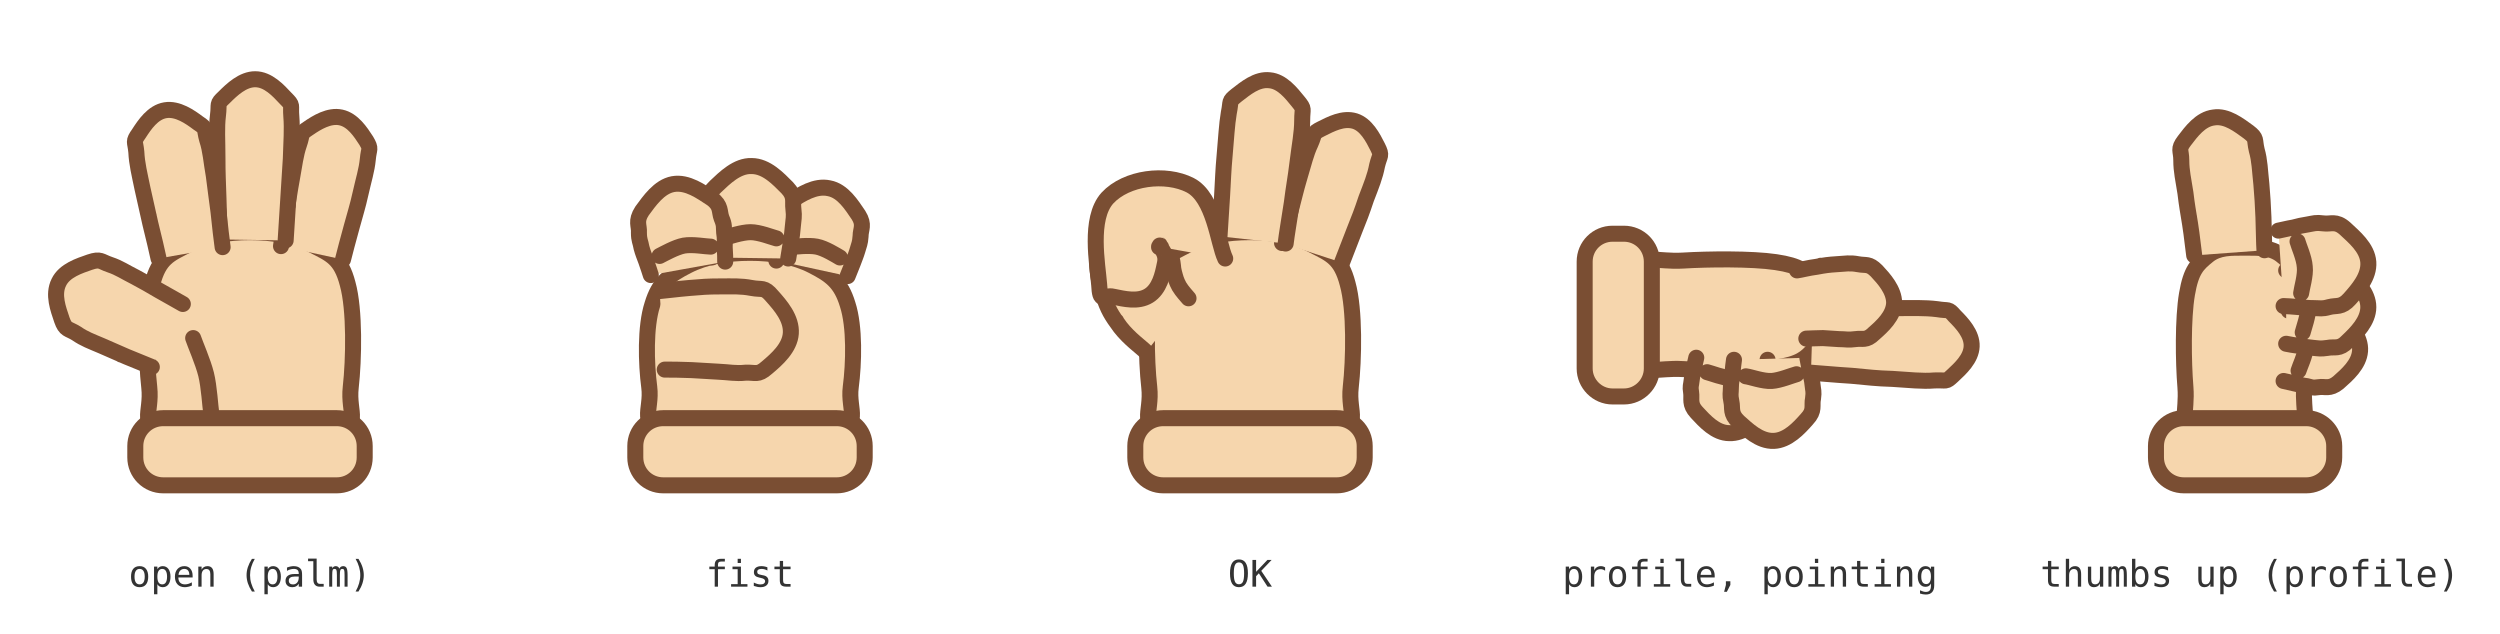
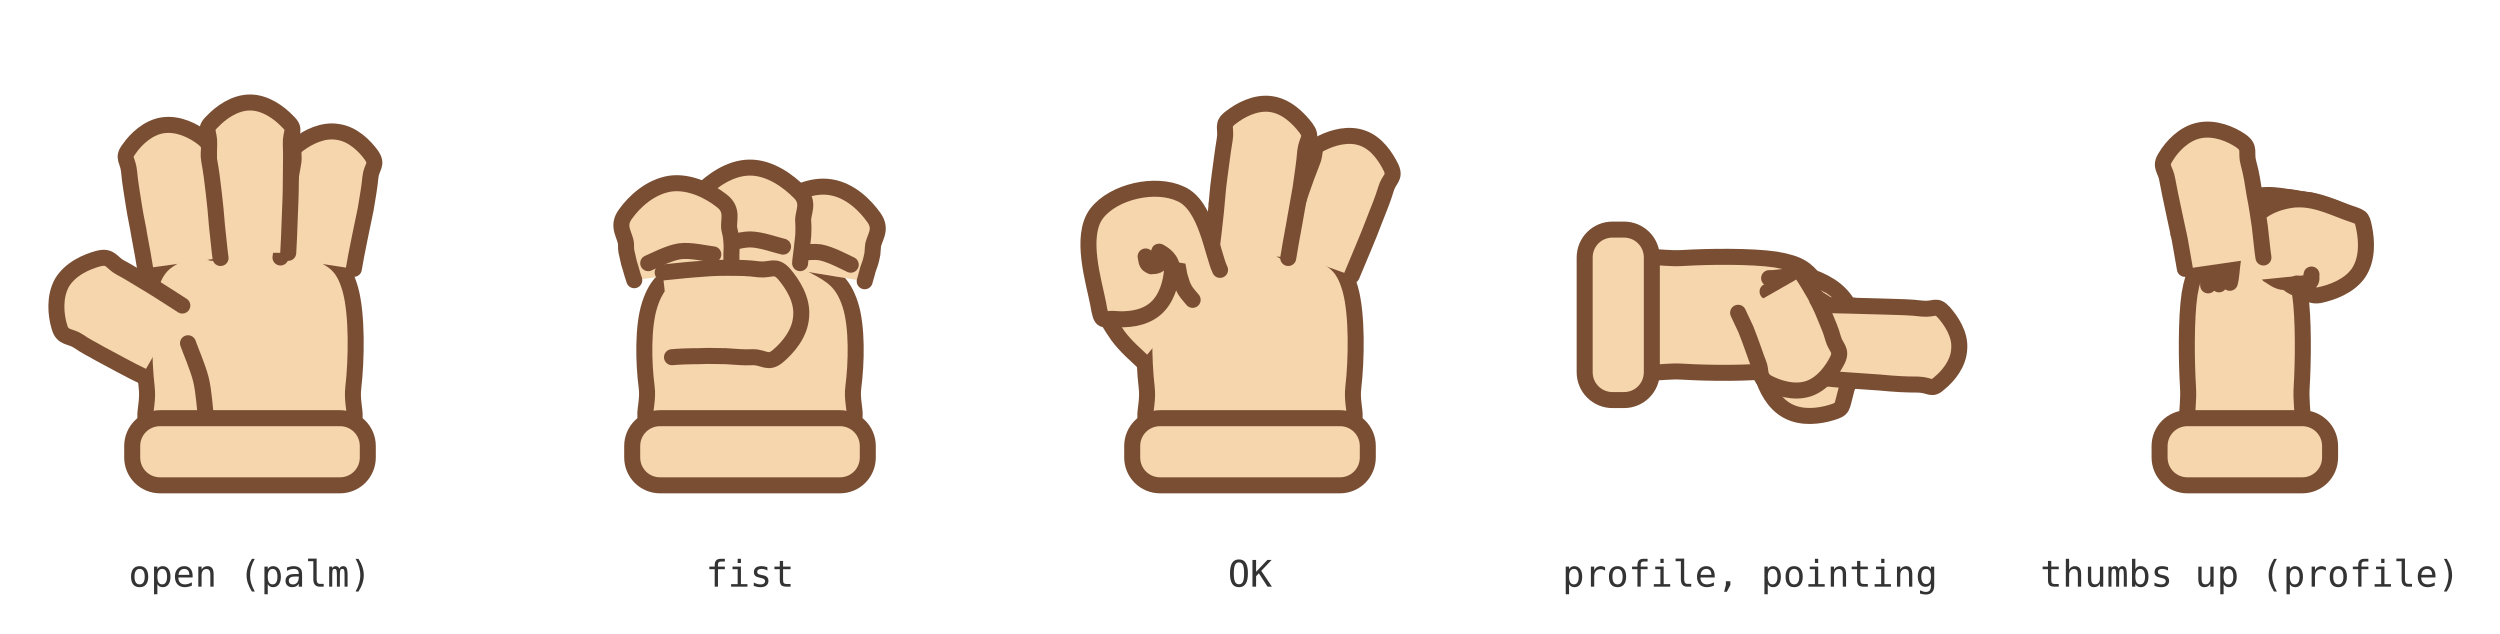
<svg xmlns="http://www.w3.org/2000/svg" width="750" height="190" viewBox="0 0 750 190" style="color:#333">
  <g transform="translate(75 96)">
    <g transform="scale(1.55) rotate(0)">
-       <path d="M -15.6 22 C -22 20.4 -18.9 18.3 -19.5 13 C -20.1 7.7 -20.3 -2 -18.9 -7 C -17.6 -12 -15.6 -12.7 -12.1 -14.5 C -8.6 -16.3 -4.4 -17 0 -17 C 4.4 -17 8.6 -16.3 12.1 -14.5 C 15.6 -12.7 17.6 -12 18.9 -7 C 20.3 -2 20.1 7.7 19.5 13 C 18.9 18.3 22 20.4 15.6 22 C 9.2 23.7 -9.2 23.7 -15.6 22 Z M -11 3.5 C -10.6 4.7 -9.1 8.1 -8.5 10.5 C -7.9 12.9 -7.7 16.8 -7.5 18" fill="#f6d6ad" stroke="#7a4e33" stroke-width="3.1" stroke-linejoin="round" stroke-linecap="round" />
-       <path d="M 6 -14.3 C 6.2 -15.6 6.6 -18.1 7 -20.8 C 7.5 -23.5 7.6 -24.6 8.1 -27.3 C 8.6 -30 8.8 -32 9.5 -34 C 10.2 -36 9.6 -36 11.3 -37.1 C 12.9 -38.2 15.3 -39.7 17.6 -39.2 C 19.9 -38.7 21.4 -36.4 22.5 -34.7 C 23.5 -33 23 -33.3 22.8 -31.1 C 22.6 -29 22 -27.2 21.4 -24.5 C 20.8 -21.8 20.4 -20.7 19.7 -18.1 C 19 -15.5 18.3 -13 18 -11.7 M 7.3 -22.2 C 7.3 -22.2 7.3 -22.2 7.3 -22.2 C 7.3 -22.2 7.3 -22.2 7.3 -22.2" fill="#f6d6ad" stroke="#7a4e33" stroke-width="3.1" stroke-linejoin="round" stroke-linecap="round" />
-       <path d="M -5.9 -15.6 C -5.9 -17.2 -6 -20.3 -6.1 -23.5 C -6.2 -26.8 -6.3 -28.1 -6.3 -31.5 C -6.3 -34.8 -6.5 -37.2 -6.2 -39.6 C -5.9 -42 -6.5 -41.7 -5 -43.1 C -3.5 -44.6 -1.4 -46.6 1 -46.6 C 3.5 -46.6 5.5 -44.4 6.9 -42.9 C 8.4 -41.4 7.8 -41.8 8 -39.4 C 8.2 -36.9 8 -34.5 7.9 -31.2 C 7.7 -27.9 7.6 -26.6 7.4 -23.3 C 7.2 -20 7 -17 6.9 -15.4 M -6.2 -25.2 C -6.2 -25.2 -6.2 -25.2 -6.2 -25.2 C -6.2 -25.2 -6.2 -25.2 -6.2 -25.2" fill="#f6d6ad" stroke="#7a4e33" stroke-width="3.1" stroke-linejoin="round" stroke-linecap="round" />
-       <path d="M -17.7 -11.9 C -18 -13.3 -18.6 -15.9 -19.3 -18.7 C -19.9 -21.5 -20.2 -22.6 -20.8 -25.4 C -21.4 -28.3 -21.9 -30.3 -22 -32.5 C -22.2 -34.7 -22.7 -34.4 -21.5 -36.1 C -20.4 -37.8 -18.8 -40.2 -16.4 -40.6 C -14 -41 -11.6 -39.3 -10 -38.1 C -8.3 -37 -8.9 -37 -8.3 -34.9 C -7.6 -32.8 -7.5 -30.7 -7 -27.9 C -6.6 -25 -6.5 -23.8 -6.1 -21 C -5.8 -18.1 -5.5 -15.5 -5.3 -14.1 M -19.6 -20.1 C -19.6 -20.1 -19.6 -20.1 -19.6 -20.1 C -19.6 -20.1 -19.6 -20.1 -19.6 -20.1" fill="#f6d6ad" stroke="#7a4e33" stroke-width="3.1" stroke-linejoin="round" stroke-linecap="round" />
-       <path d="M -19 9.1 C -20 8.7 -21.9 7.9 -23.9 7.1 C -25.9 6.2 -26.7 5.9 -28.7 5 C -30.8 4.1 -32 3.7 -33.6 2.6 C -35.2 1.6 -35.7 2 -36.4 0 C -37.1 -2.1 -38.2 -4.9 -37 -7.3 C -35.9 -9.6 -33 -10.5 -31 -11.2 C -28.9 -11.9 -28.9 -11.3 -27.1 -10.7 C -25.3 -10.1 -24.2 -9.3 -22.2 -8.3 C -20.3 -7.3 -19.5 -6.8 -17.6 -5.7 C -15.7 -4.6 -14 -3.7 -13 -3.1 M -24.9 6.7 C -24.9 6.7 -24.9 6.7 -24.9 6.7 C -24.9 6.7 -24.9 6.7 -24.9 6.7" fill="#f6d6ad" stroke="#7a4e33" stroke-width="3.1" stroke-linejoin="round" stroke-linecap="round" />
-       <path d="M -16.8 19 L 16.8 19 C 19.8 19 22.2 21.4 22.2 24.4 L 22.2 26.6 C 22.2 29.6 19.8 32 16.8 32 L -16.8 32 C -19.8 32 -22.2 29.6 -22.2 26.6 L -22.2 24.4 C -22.2 21.4 -19.8 19 -16.8 19 Z" fill="#f6d6ad" stroke="#7a4e33" stroke-width="3.1" stroke-linejoin="round" stroke-linecap="round" />
+       <path d="M -16 22 C -22.6 20.4 -19.4 18.1 -20 13 C -20.6 7.9 -20.8 -1.1 -19.4 -6 C -18 -10.9 -16 -11.6 -12.4 -13.5 C -8.8 -15.4 -4.5 -16.5 0 -16.5 C 4.5 -16.5 8.8 -15.4 12.4 -13.5 C 16 -11.6 18 -10.9 19.4 -6 C 20.8 -1.1 20.6 7.9 20 13 C 19.4 18.1 22.6 20.4 16 22 C 9.4 23.7 -9.4 23.7 -16 22 Z M -12 4.5 C -11.6 5.7 -10.1 9.1 -9.5 11.5 C -8.9 13.9 -8.7 17.8 -8.5 19" fill="#f6d6ad" stroke="#7a4e33" stroke-width="3.1" stroke-linejoin="round" stroke-linecap="round" />
+       <path d="M 5.9 -12.1 C 6.1 -13.3 6.3 -15.6 6.6 -18 C 6.9 -20.5 7 -21.5 7.4 -23.9 C 7.7 -26.4 7.9 -27.9 8.3 -30 C 8.8 -32.1 7.7 -32.8 9.5 -34.1 C 11.3 -35.4 14.1 -36.9 17 -36.4 C 19.9 -36 22.2 -33.7 23.5 -31.9 C 24.8 -30 23.5 -29.7 23.3 -27.6 C 23.1 -25.5 22.8 -24 22.4 -21.5 C 21.9 -19.1 21.7 -18.1 21.2 -15.7 C 20.7 -13.3 20.3 -11.1 20.1 -9.9 M 6.8 -19.3 C 6.8 -19.3 6.8 -19.3 6.8 -19.3 C 6.8 -19.3 6.8 -19.3 6.8 -19.3" fill="#f6d6ad" stroke="#7a4e33" stroke-width="3.1" stroke-linejoin="round" stroke-linecap="round" />
+       <path d="M -7.4 -13 C -7.5 -14.4 -7.6 -17.1 -7.7 -19.9 C -7.8 -22.8 -7.9 -24 -7.9 -26.9 C -7.9 -29.8 -8 -31.6 -7.9 -34 C -7.8 -36.4 -9 -36.8 -7.3 -38.4 C -5.7 -40.1 -3 -42.1 0 -42.1 C 3 -42.1 5.7 -40.1 7.3 -38.4 C 9 -36.8 7.8 -36.4 7.9 -34 C 8 -31.6 7.9 -29.8 7.9 -26.9 C 7.9 -24 7.8 -22.8 7.7 -19.9 C 7.6 -17.1 7.5 -14.4 7.4 -13 M -7.7 -21.4 C -7.7 -21.4 -7.7 -21.4 -7.7 -21.4 C -7.7 -21.4 -7.7 -21.4 -7.7 -21.4" fill="#f6d6ad" stroke="#7a4e33" stroke-width="3.1" stroke-linejoin="round" stroke-linecap="round" />
+       <path d="M -20.3 -10 C -20.5 -11.3 -20.9 -13.6 -21.4 -16.2 C -21.8 -18.7 -22.1 -19.7 -22.5 -22.3 C -22.9 -24.9 -23.2 -26.5 -23.4 -28.7 C -23.6 -31 -24.8 -31.3 -23.4 -33.1 C -22.1 -35 -19.7 -37.3 -16.8 -37.7 C -13.8 -38.1 -10.9 -36.6 -9.1 -35.2 C -7.2 -33.7 -8.3 -33.1 -7.9 -30.9 C -7.5 -28.7 -7.3 -27.1 -7 -24.5 C -6.7 -21.9 -6.6 -20.8 -6.4 -18.3 C -6.1 -15.7 -5.9 -13.3 -5.7 -12 M -21.6 -17.5 C -21.6 -17.5 -21.6 -17.5 -21.6 -17.5 C -21.6 -17.5 -21.6 -17.5 -21.6 -17.5" fill="#f6d6ad" stroke="#7a4e33" stroke-width="3.1" stroke-linejoin="round" stroke-linecap="round" />
+       <path d="M -20.9 10.8 C -21.8 10.4 -23.3 9.6 -25 8.7 C -26.7 7.8 -27.4 7.4 -29.1 6.5 C -30.8 5.5 -31.6 5.2 -33.2 4.1 C -34.8 3 -36.3 3.6 -36.9 1.3 C -37.6 -1 -37.9 -4.5 -36.4 -7.2 C -34.8 -9.9 -31.6 -11.3 -29.3 -11.9 C -26.9 -12.5 -26.8 -11 -25 -10.1 C -23.3 -9.2 -22.6 -8.7 -20.9 -7.7 C -19.2 -6.7 -18.6 -6.3 -17 -5.3 C -15.4 -4.3 -13.9 -3.3 -13.1 -2.8 M -25.9 8.2 C -25.9 8.2 -25.9 8.2 -25.9 8.2 C -25.9 8.2 -25.9 8.2 -25.9 8.2" fill="#f6d6ad" stroke="#7a4e33" stroke-width="3.1" stroke-linejoin="round" stroke-linecap="round" />
+       <path d="M -17.4 19 L 17.4 19 C 20.4 19 22.8 21.4 22.8 24.4 L 22.8 26.6 C 22.8 29.6 20.4 32 17.4 32 L -17.4 32 C -20.4 32 -22.8 29.6 -22.8 26.6 L -22.8 24.4 C -22.8 21.4 -20.4 19 -17.4 19 Z" fill="#f6d6ad" stroke="#7a4e33" stroke-width="3.1" stroke-linejoin="round" stroke-linecap="round" />
    </g>
    <text y="80" text-anchor="middle" font-family="JetBrains Mono, ui-monospace, monospace" font-size="11" fill="currentColor">open (palm)</text>
  </g>
  <g transform="translate(225 96)">
    <g transform="scale(1.55) rotate(0)">
-       <path d="M -15.6 22 C -22 20.4 -18.9 17.6 -19.5 13 C -20.1 8.4 -20.3 1.3 -18.9 -3 C -17.6 -7.3 -15.6 -8.7 -12.1 -10.5 C -8.6 -12.3 -4.4 -13 0 -13 C 4.4 -13 8.6 -12.3 12.1 -10.5 C 15.6 -8.7 17.6 -7.3 18.9 -3 C 20.3 1.3 20.1 8.4 19.5 13 C 18.9 17.6 22 20.4 15.6 22 C 9.2 23.7 -9.2 23.7 -15.6 22 Z M -18.9 -3 C -18.9 -3 -18.9 -3 -18.9 -3 C -18.9 -3 -18.9 -3 -18.9 -3" fill="#f6d6ad" stroke="#7a4e33" stroke-width="3.1" stroke-linejoin="round" stroke-linecap="round" />
-       <path d="M 5.1 -11.5 C 5.1 -12 5.1 -13 5.2 -14.1 C 5.3 -15.2 5.2 -15.7 5.4 -16.8 C 5.5 -17.9 5.4 -18.2 5.9 -19.5 C 6.5 -20.8 6.1 -21.8 8 -23.1 C 9.9 -24.3 12.6 -26.1 15.3 -25.5 C 18 -25 19.7 -22.2 21 -20.3 C 22.2 -18.4 21.4 -17.6 21.4 -16.2 C 21.3 -14.8 21.1 -14.6 20.8 -13.5 C 20.5 -12.5 20.3 -12.1 19.9 -11 C 19.5 -10 19.1 -9 18.9 -8.5 M 7.9 -14.1 C 8.7 -14.2 11.3 -14.5 12.9 -14.2 C 14.5 -13.9 16.7 -12.5 17.4 -12.1" fill="#f6d6ad" stroke="#7a4e33" stroke-width="3.1" stroke-linejoin="round" stroke-linecap="round" />
-       <path d="M -7.4 -12.1 C -7.5 -12.8 -7.6 -14 -7.8 -15.3 C -7.9 -16.6 -8.1 -17.1 -8.1 -18.5 C -8.2 -19.8 -8.4 -20.2 -8.1 -21.7 C -7.8 -23.3 -8.4 -24.2 -6.7 -25.8 C -4.9 -27.5 -2.5 -29.9 0.3 -29.8 C 3.2 -29.8 5.5 -27.3 7.2 -25.6 C 8.8 -23.9 8.2 -23 8.4 -21.5 C 8.6 -19.9 8.4 -19.5 8.3 -18.2 C 8.2 -16.9 8.1 -16.3 7.9 -15 C 7.7 -13.7 7.5 -12.5 7.4 -11.9 M -5 -15.9 C -4.2 -16.1 -1.6 -17 0.1 -17 C 1.8 -17 4.3 -16 5.1 -15.8" fill="#f6d6ad" stroke="#7a4e33" stroke-width="3.1" stroke-linejoin="round" stroke-linecap="round" />
-       <path d="M -19.2 -8.7 C -19.4 -9.3 -19.7 -10.3 -20.1 -11.4 C -20.5 -12.5 -20.7 -12.9 -21 -14 C -21.2 -15.2 -21.5 -15.4 -21.5 -16.9 C -21.4 -18.3 -22.2 -19.1 -20.9 -21.1 C -19.5 -23 -17.6 -25.8 -14.9 -26.3 C -12.1 -26.8 -9.4 -24.8 -7.4 -23.5 C -5.5 -22.1 -6 -21 -5.5 -19.7 C -4.9 -18.3 -5.1 -18 -5 -16.9 C -4.8 -15.7 -4.9 -15.2 -4.9 -14.1 C -4.8 -12.9 -4.8 -11.8 -4.8 -11.3 M -17.5 -12.4 C -16.7 -12.8 -14.4 -14.1 -12.8 -14.4 C -11.1 -14.7 -8.5 -14.2 -7.6 -14.2" fill="#f6d6ad" stroke="#7a4e33" stroke-width="3.1" stroke-linejoin="round" stroke-linecap="round" />
-       <path d="M -17.5 -5.6 C -16.3 -5.7 -14.1 -6 -11.7 -6.2 C -9.3 -6.4 -8.3 -6.5 -5.8 -6.5 C -3.3 -6.5 -1.8 -6.6 0.3 -6.2 C 2.4 -5.8 2.7 -6.5 4.3 -4.6 C 5.9 -2.8 8.1 -0.3 7.9 2.6 C 7.7 5.4 5.2 7.6 3.3 9.2 C 1.5 10.8 1.1 10.1 -0.9 10.2 C -2.8 10.4 -4 10.1 -6.2 10 C -8.3 9.9 -9.2 9.8 -11.3 9.7 C -13.4 9.6 -15.4 9.6 -16.5 9.6 M -10.4 -6.3 C -10.4 -6.3 -10.4 -6.3 -10.4 -6.3 C -10.4 -6.3 -10.4 -6.3 -10.4 -6.3" fill="#f6d6ad" stroke="#7a4e33" stroke-width="3.1" stroke-linejoin="round" stroke-linecap="round" />
-       <path d="M -16.8 19 L 16.8 19 C 19.8 19 22.2 21.4 22.2 24.4 L 22.2 26.6 C 22.2 29.6 19.8 32 16.8 32 L -16.8 32 C -19.8 32 -22.2 29.6 -22.2 26.6 L -22.2 24.4 C -22.2 21.4 -19.8 19 -16.8 19 Z" fill="#f6d6ad" stroke="#7a4e33" stroke-width="3.1" stroke-linejoin="round" stroke-linecap="round" />
+       <path d="M -16 22 C -22.6 20.4 -19.4 17.6 -20 13 C -20.6 8.4 -20.8 1.3 -19.4 -3 C -18 -7.3 -16 -8.6 -12.4 -10.5 C -8.8 -12.4 -4.5 -13.5 0 -13.5 C 4.5 -13.5 8.8 -12.4 12.4 -10.5 C 16 -8.6 18 -7.3 19.4 -3 C 20.8 1.3 20.6 8.4 20 13 C 19.4 17.6 22.6 20.4 16 22 C 9.4 23.7 -9.4 23.7 -16 22 Z M -19.4 -3 C -19.4 -3 -19.4 -3 -19.4 -3 C -19.4 -3 -19.4 -3 -19.4 -3" fill="#f6d6ad" stroke="#7a4e33" stroke-width="3.1" stroke-linejoin="round" stroke-linecap="round" />
+       <path d="M 3.8 -10.5 C 3.8 -10.9 3.8 -11.8 3.9 -12.7 C 3.9 -13.7 3.9 -14.1 3.9 -15 C 4 -15.9 3.9 -15.7 4.3 -17.3 C 4.7 -18.9 3.5 -20.9 5.9 -22.7 C 8.2 -24.4 11.9 -26.3 15.6 -25.7 C 19.4 -25.1 22.3 -22.2 24 -19.8 C 25.7 -17.4 23.9 -15.8 23.8 -14.2 C 23.7 -12.6 23.7 -12.8 23.5 -11.9 C 23.3 -11 23.1 -10.6 22.8 -9.7 C 22.6 -8.8 22.3 -8 22.2 -7.5 M 7.3 -12.7 C 8.4 -12.7 11.6 -13.4 13.6 -13.1 C 15.7 -12.7 18.6 -11.1 19.5 -10.7" fill="#f6d6ad" stroke="#7a4e33" stroke-width="3.1" stroke-linejoin="round" stroke-linecap="round" />
+       <path d="M -9.7 -11 C -9.7 -11.5 -9.9 -12.5 -10 -13.6 C -10.1 -14.7 -10.2 -15.2 -10.3 -16.3 C -10.3 -17.4 -10.4 -17.2 -10.3 -19 C -10.1 -20.7 -11.7 -22.6 -9.6 -24.7 C -7.4 -26.9 -3.9 -29.5 0 -29.5 C 3.9 -29.5 7.4 -26.9 9.6 -24.7 C 11.7 -22.6 10.1 -20.7 10.3 -19 C 10.4 -17.2 10.3 -17.4 10.3 -16.3 C 10.2 -15.2 10.1 -14.7 10 -13.6 C 9.9 -12.5 9.7 -11.5 9.7 -11 M -6.4 -14.2 C -5.4 -14.4 -2.1 -15.6 0 -15.6 C 2.1 -15.6 5.4 -14.4 6.4 -14.2" fill="#f6d6ad" stroke="#7a4e33" stroke-width="3.1" stroke-linejoin="round" stroke-linecap="round" />
+       <path d="M -22.4 -7.7 C -22.6 -8.2 -22.8 -9 -23.1 -10 C -23.4 -10.9 -23.5 -11.3 -23.7 -12.3 C -23.9 -13.3 -24 -13.1 -24 -14.7 C -24.1 -16.4 -25.9 -18.1 -24.1 -20.5 C -22.4 -22.9 -19.3 -25.8 -15.4 -26.4 C -11.6 -26.9 -7.8 -24.9 -5.5 -23.1 C -3.1 -21.3 -4.3 -19.2 -4 -17.6 C -3.6 -15.9 -3.7 -16.1 -3.6 -15.1 C -3.5 -14.1 -3.6 -13.7 -3.6 -12.7 C -3.6 -11.7 -3.6 -10.8 -3.6 -10.3 M -19.7 -11 C -18.7 -11.4 -15.7 -13 -13.6 -13.3 C -11.5 -13.6 -8.2 -12.8 -7.1 -12.7" fill="#f6d6ad" stroke="#7a4e33" stroke-width="3.1" stroke-linejoin="round" stroke-linecap="round" />
+       <path d="M -16.9 -9.2 C -15.6 -9.3 -13.3 -9.6 -10.7 -9.8 C -8.2 -10 -7.1 -10.1 -4.6 -10.1 C -2 -10.1 -0.5 -10.1 1.8 -9.8 C 4.1 -9.6 4.9 -10.8 6.6 -8.9 C 8.2 -7 10.2 -4 9.9 -0.7 C 9.7 2.6 7.4 5.3 5.4 7 C 3.5 8.6 2.7 7.2 0.6 7.2 C -1.5 7.3 -2.6 7.1 -4.7 7 C -6.9 7 -7.8 6.9 -9.9 7 C -12.1 7 -14.1 7.1 -15.1 7.2 M -9.4 -9.9 C -9.4 -9.9 -9.4 -9.9 -9.4 -9.9 C -9.4 -9.9 -9.4 -9.9 -9.4 -9.9" fill="#f6d6ad" stroke="#7a4e33" stroke-width="3.1" stroke-linejoin="round" stroke-linecap="round" />
+       <path d="M -17.4 19 L 17.4 19 C 20.4 19 22.8 21.4 22.8 24.4 L 22.8 26.6 C 22.8 29.6 20.4 32 17.4 32 L -17.4 32 C -20.4 32 -22.8 29.6 -22.8 26.6 L -22.8 24.4 C -22.8 21.4 -20.4 19 -17.4 19 Z" fill="#f6d6ad" stroke="#7a4e33" stroke-width="3.1" stroke-linejoin="round" stroke-linecap="round" />
    </g>
    <text y="80" text-anchor="middle" font-family="JetBrains Mono, ui-monospace, monospace" font-size="11" fill="currentColor">fist</text>
  </g>
  <g transform="translate(375 96)">
    <g transform="scale(1.55) rotate(0)">
-       <path d="M -15.6 22 C -22 20.4 -18.9 18.3 -19.5 13 C -20.1 7.7 -20.3 -2 -18.9 -7 C -17.6 -12 -15.6 -12.7 -12.1 -14.5 C -8.6 -16.3 -4.4 -17 0 -17 C 4.4 -17 8.6 -16.3 12.1 -14.5 C 15.6 -12.7 17.6 -12 18.9 -7 C 20.3 -2 20.1 7.7 19.5 13 C 18.9 18.3 22 20.4 15.6 22 C 9.2 23.7 -9.2 23.7 -15.6 22 Z M -18.9 -7 C -18.9 -7 -18.9 -7 -18.9 -7 C -18.9 -7 -18.9 -7 -18.9 -7" fill="#f6d6ad" stroke="#7a4e33" stroke-width="3.1" stroke-linejoin="round" stroke-linecap="round" />
-       <path d="M 6.2 -14.9 C 6.5 -16.2 7.2 -18.6 7.9 -21.3 C 8.6 -23.9 8.8 -25 9.6 -27.7 C 10.4 -30.3 10.8 -32.2 11.7 -34.1 C 12.6 -36.1 12 -36.1 13.8 -37 C 15.6 -37.9 18 -39.2 20.3 -38.5 C 22.5 -37.8 23.8 -35.3 24.7 -33.5 C 25.6 -31.7 25.1 -32 24.6 -29.9 C 24.2 -27.8 23.5 -26.1 22.5 -23.5 C 21.6 -20.8 21.2 -19.8 20.2 -17.3 C 19.2 -14.7 18.3 -12.4 17.8 -11.1 M 8.2 -22.6 C 8.2 -22.6 8.2 -22.6 8.2 -22.6 C 8.2 -22.6 8.2 -22.6 8.2 -22.6" fill="#f6d6ad" stroke="#7a4e33" stroke-width="3.1" stroke-linejoin="round" stroke-linecap="round" />
-       <path d="M -5.9 -16.2 C -5.8 -17.8 -5.6 -20.8 -5.4 -24.1 C -5.2 -27.4 -5.2 -28.7 -4.9 -32 C -4.6 -35.3 -4.5 -37.7 -4.1 -40.1 C -3.6 -42.5 -4.2 -42.2 -2.6 -43.5 C -0.9 -44.8 1.3 -46.7 3.8 -46.4 C 6.2 -46.2 8 -43.9 9.3 -42.3 C 10.6 -40.7 10.1 -41.1 10.1 -38.6 C 10.1 -36.2 9.6 -33.8 9.2 -30.5 C 8.8 -27.2 8.5 -25.9 8.1 -22.7 C 7.6 -19.4 7.1 -16.5 6.9 -14.8 M -5.3 -25.8 C -5.3 -25.8 -5.3 -25.8 -5.3 -25.8 C -5.3 -25.8 -5.3 -25.8 -5.3 -25.8" fill="#f6d6ad" stroke="#7a4e33" stroke-width="3.1" stroke-linejoin="round" stroke-linecap="round" />
-       <path d="M -20.1 6.2 C -21.1 5.2 -23.3 3.7 -25.1 1.4 C -26.8 -0.9 -27.5 -2 -28.4 -4.8 C -29.4 -7.6 -29.6 -9.8 -29.6 -12 C -29.5 -14.3 -29.9 -14.1 -28.4 -15.6 C -26.9 -17.1 -24.9 -19.2 -22.4 -19.2 C -19.9 -19.2 -17.8 -17.1 -16.3 -15.6 C -14.8 -14.1 -15.5 -13.4 -15.2 -12 C -14.8 -10.7 -15 -10.3 -14.7 -9.2 C -14.4 -8.1 -14.3 -7.6 -13.7 -6.5 C -13.1 -5.5 -12.3 -4.7 -11.9 -4.2 M -25.9 0.2 C -25.9 0.2 -25.9 0.2 -25.9 0.2 C -25.9 0.2 -25.9 0.2 -25.9 0.2" fill="#f6d6ad" stroke="#7a4e33" stroke-width="3.1" stroke-linejoin="round" stroke-linecap="round" />
-       <path d="M -17.2 -14.1 C -17.3 -14.1 -17.5 -14.2 -17.6 -14.2 C -17.6 -14.2 -17.4 -13.9 -17.4 -14 C -17.4 -14 -17.6 -15 -17.4 -14.3 C -17.2 -13.7 -16 -12.8 -16.5 -10.8 C -16.9 -8.8 -17.5 -6 -19.6 -4.7 C -21.7 -3.4 -24.4 -4.1 -26.4 -4.5 C -28.4 -5 -29 -3 -29.2 -6.9 C -29.5 -10.8 -31.2 -19.6 -27.6 -23.6 C -23.9 -27.6 -16.3 -28.5 -11.6 -26.1 C -6.9 -23.7 -6.2 -14.8 -4.8 -11.9 M -17.6 -14.1 C -17.6 -14.1 -17.6 -14.1 -17.6 -14.1 C -17.6 -14.1 -17.6 -14.1 -17.6 -14.1" fill="#f6d6ad" stroke="#7a4e33" stroke-width="3.1" stroke-linejoin="round" stroke-linecap="round" />
-       <path d="M -16.8 19 L 16.8 19 C 19.8 19 22.2 21.4 22.2 24.4 L 22.2 26.6 C 22.2 29.6 19.8 32 16.8 32 L -16.8 32 C -19.8 32 -22.2 29.6 -22.2 26.6 L -22.2 24.4 C -22.2 21.4 -19.8 19 -16.8 19 Z" fill="#f6d6ad" stroke="#7a4e33" stroke-width="3.1" stroke-linejoin="round" stroke-linecap="round" />
+       <path d="M -16 22 C -22.6 20.4 -19.4 18.1 -20 13 C -20.6 7.9 -20.8 -1.1 -19.4 -6 C -18 -10.9 -16 -11.6 -12.4 -13.5 C -8.8 -15.4 -4.5 -16.5 0 -16.5 C 4.5 -16.5 8.8 -15.4 12.4 -13.5 C 16 -11.6 18 -10.9 19.4 -6 C 20.8 -1.1 20.6 7.9 20 13 C 19.4 18.1 22.6 20.4 16 22 C 9.4 23.7 -9.4 23.7 -16 22 Z M -19.4 -6 C -19.4 -6 -19.4 -6 -19.4 -6 C -19.4 -6 -19.4 -6 -19.4 -6" fill="#f6d6ad" stroke="#7a4e33" stroke-width="3.1" stroke-linejoin="round" stroke-linecap="round" />
+       <path d="M 6.3 -13.4 C 6.7 -14.6 7.3 -16.8 8.1 -19.1 C 8.8 -21.4 9.1 -22.4 9.9 -24.8 C 10.7 -27.1 11.2 -28.5 12 -30.5 C 12.9 -32.5 11.9 -33.4 14 -34.3 C 16 -35.3 19.1 -36.2 21.8 -35.2 C 24.6 -34.2 26.3 -31.5 27.3 -29.5 C 28.2 -27.5 26.9 -27.4 26.3 -25.3 C 25.7 -23.3 25.1 -21.9 24.2 -19.6 C 23.3 -17.2 22.9 -16.3 22 -14.1 C 21 -11.8 20.2 -9.7 19.7 -8.6 M 8.5 -20.3 C 8.5 -20.3 8.5 -20.3 8.5 -20.3 C 8.5 -20.3 8.5 -20.3 8.5 -20.3" fill="#f6d6ad" stroke="#7a4e33" stroke-width="3.1" stroke-linejoin="round" stroke-linecap="round" />
+       <path d="M -7.4 -14 C -7.2 -15.5 -6.9 -18.1 -6.6 -20.9 C -6.3 -23.8 -6.3 -24.9 -5.9 -27.8 C -5.5 -30.7 -5.3 -32.5 -4.9 -34.9 C -4.5 -37.2 -5.6 -37.8 -3.7 -39.2 C -1.9 -40.6 1 -42.2 4 -41.8 C 7.1 -41.4 9.4 -39 10.8 -37.2 C 12.2 -35.3 11 -35.1 10.7 -32.7 C 10.5 -30.3 10.2 -28.5 9.8 -25.6 C 9.3 -22.8 9.1 -21.6 8.6 -18.8 C 8.1 -16 7.6 -13.4 7.4 -12 M -6.5 -22.4 C -6.5 -22.4 -6.5 -22.4 -6.5 -22.4 C -6.5 -22.4 -6.5 -22.4 -6.5 -22.4" fill="#f6d6ad" stroke="#7a4e33" stroke-width="3.1" stroke-linejoin="round" stroke-linecap="round" />
+       <path d="M -20.9 7.9 C -21.9 6.9 -24 5.2 -25.6 3 C -27.2 0.7 -27.8 -0.4 -28.7 -3 C -29.6 -5.7 -29.8 -7.6 -30 -9.9 C -30.1 -12.3 -31.1 -12.7 -29.6 -14.4 C -28 -16.2 -25.3 -18.3 -22.2 -18.4 C -19.2 -18.5 -16.4 -16.6 -14.7 -15 C -13 -13.3 -14.2 -11.9 -14 -10.5 C -13.7 -9.1 -13.8 -9 -13.5 -8.1 C -13.2 -7.1 -13.1 -6.7 -12.6 -5.8 C -12.1 -5 -11.4 -4.3 -11.1 -3.9 M -26.4 1.8 C -26.4 1.8 -26.4 1.8 -26.4 1.8 C -26.4 1.8 -26.4 1.8 -26.4 1.8" fill="#f6d6ad" stroke="#7a4e33" stroke-width="3.1" stroke-linejoin="round" stroke-linecap="round" />
+       <path d="M -20.2 -12.3 C -20.1 -11.9 -20.1 -10.9 -19.5 -10.6 C -19 -10.3 -17.9 -10.4 -17.5 -10.9 C -17 -11.5 -18 -13.5 -17.5 -13.2 C -17 -12.9 -14.9 -11.8 -15.1 -9.5 C -15.3 -7.2 -16.1 -4 -18.4 -2.1 C -20.7 -0.2 -23.9 0 -26.2 -0.2 C -28.5 -0.4 -28.7 1 -29.4 -3.2 C -30.2 -7.4 -33 -16.2 -29.7 -20.6 C -26.4 -24.9 -18.3 -26.7 -13.4 -24.4 C -8.4 -22.2 -7.3 -12.8 -5.8 -9.7 M -19.1 -10.4 C -19.1 -10.4 -19.1 -10.4 -19.1 -10.4 C -19.1 -10.4 -19.1 -10.4 -19.1 -10.4" fill="#f6d6ad" stroke="#7a4e33" stroke-width="3.1" stroke-linejoin="round" stroke-linecap="round" />
+       <path d="M -17.4 19 L 17.4 19 C 20.4 19 22.8 21.4 22.8 24.4 L 22.8 26.6 C 22.8 29.6 20.4 32 17.4 32 L -17.4 32 C -20.4 32 -22.8 29.6 -22.8 26.6 L -22.8 24.4 C -22.8 21.4 -20.4 19 -17.4 19 Z" fill="#f6d6ad" stroke="#7a4e33" stroke-width="3.1" stroke-linejoin="round" stroke-linecap="round" />
    </g>
    <text y="80" text-anchor="middle" font-family="JetBrains Mono, ui-monospace, monospace" font-size="11" fill="currentColor">OK</text>
  </g>
  <g transform="translate(525 96)">
    <g transform="scale(1.55) rotate(90)">
-       <path d="M -9.4 22 C -12.9 20.4 -11.2 18 -11.5 13 C -11.8 8.1 -11.9 -0.3 -11.2 -5 C -10.5 -9.7 -9.4 -10.8 -7.5 -12.5 C -5.6 -14.1 -3.4 -14 -1 -14 C 1.4 -14 3.6 -14.1 5.5 -12.5 C 7.4 -10.8 8.5 -9.7 9.2 -5 C 9.9 -0.3 9.8 8.1 9.5 13 C 9.2 18 10.9 20.4 7.4 22 C 3.9 23.7 -5.9 23.7 -9.4 22 Z M -11.2 -5 C -11.2 -5 -11.2 -5 -11.2 -5 C -11.2 -5 -11.2 -5 -11.2 -5" fill="#f6d6ad" stroke="#7a4e33" stroke-width="3.1" stroke-linejoin="round" stroke-linecap="round" />
-       <path d="M 7.7 -3.4 C 8.2 -3.5 9.1 -3.6 10 -3.7 C 10.9 -3.8 11.3 -4 12.3 -4 C 13.2 -4 13.3 -4.2 14.6 -3.9 C 15.8 -3.6 16.8 -4.2 18.3 -2.6 C 19.9 -0.9 22 1.3 21.9 4 C 21.9 6.7 19.5 8.8 17.9 10.3 C 16.3 11.8 15.3 11.2 14 11.4 C 12.8 11.6 12.7 11.4 11.7 11.3 C 10.8 11.2 10.4 11.1 9.5 10.9 C 8.6 10.7 7.7 10.5 7.3 10.4 M 10.4 -1.1 C 10.5 -0.3 11.3 2.1 11.3 3.6 C 11.2 5.2 10.3 7.5 10.1 8.3" fill="#f6d6ad" stroke="#7a4e33" stroke-width="3.1" stroke-linejoin="round" stroke-linecap="round" />
-       <path d="M 7.3 -11.1 C 7.8 -11.2 8.8 -11.4 9.9 -11.6 C 11 -11.8 11.4 -12 12.5 -12.1 C 13.6 -12.2 13.8 -12.4 15.2 -12.2 C 16.6 -11.9 17.5 -12.6 19.2 -11 C 20.9 -9.5 23.3 -7.3 23.4 -4.6 C 23.5 -1.8 21.2 0.5 19.7 2.2 C 18.1 3.9 17.1 3.3 15.8 3.6 C 14.4 3.9 14.2 3.7 13.1 3.7 C 11.9 3.7 11.5 3.5 10.4 3.4 C 9.3 3.3 8.3 3.2 7.7 3.1 M 10.5 -9 C 10.7 -8.2 11.7 -5.8 11.8 -4.2 C 11.9 -2.5 11 -0.1 10.9 0.8" fill="#f6d6ad" stroke="#7a4e33" stroke-width="3.1" stroke-linejoin="round" stroke-linecap="round" />
-       <path d="M -2.2 -12.2 C -2.2 -13.9 -2.3 -16.9 -2.3 -20.1 C -2.3 -23.4 -2.4 -24.7 -2.3 -28.1 C -2.3 -31.4 -2.4 -33.8 -2.1 -36.2 C -1.7 -38.6 -2.3 -38.3 -0.8 -39.6 C 0.6 -41 2.7 -43 5.1 -42.9 C 7.5 -42.8 9.4 -40.7 10.8 -39.2 C 12.1 -37.8 11.6 -38.2 11.7 -35.7 C 11.9 -33.3 11.6 -30.9 11.4 -27.6 C 11.3 -24.3 11.1 -23 10.8 -19.7 C 10.6 -16.4 10.3 -13.4 10.2 -11.8 M -2.3 -21.8 C -2.3 -21.8 -2.3 -21.8 -2.3 -21.8 C -2.3 -21.8 -2.3 -21.8 -2.3 -21.8" fill="#f6d6ad" stroke="#7a4e33" stroke-width="3.1" stroke-linejoin="round" stroke-linecap="round" />
-       <path d="M -9.6 -9.1 C -9.7 -9.9 -10.1 -11.3 -10.3 -12.9 C -10.6 -14.5 -10.7 -15.2 -10.8 -16.8 C -10.9 -18.5 -11.1 -19.3 -10.8 -20.9 C -10.5 -22.5 -11 -23 -9.5 -24.5 C -8 -25.9 -5.8 -27.9 -3.3 -27.9 C -0.8 -27.8 1.2 -25.6 2.6 -24 C 4.1 -22.5 3.5 -21.8 3.7 -20.4 C 3.9 -19 3.7 -18.5 3.7 -17.2 C 3.6 -15.9 3.6 -15.4 3.5 -14.1 C 3.5 -12.8 3.6 -11.6 3.6 -10.9 M -10.5 -13.7 C -10.5 -13.7 -10.5 -13.7 -10.5 -13.7 C -10.5 -13.7 -10.5 -13.7 -10.5 -13.7" fill="#f6d6ad" stroke="#7a4e33" stroke-width="3.1" stroke-linejoin="round" stroke-linecap="round" />
-       <path d="M -11.3 19 L 9.4 19 C 12.3 19 14.8 21.4 14.8 24.4 L 14.8 26.6 C 14.8 29.6 12.3 32 9.4 32 L -11.3 32 C -14.3 32 -16.7 29.6 -16.7 26.6 L -16.7 24.4 C -16.7 21.4 -14.3 19 -11.3 19 Z" fill="#f6d6ad" stroke="#7a4e33" stroke-width="3.1" stroke-linejoin="round" stroke-linecap="round" />
+       <path d="M -9.8 22 C -13.4 20.4 -11.7 18 -12 13 C -12.3 8.1 -12.4 -0.3 -11.7 -5 C -10.9 -9.7 -9.8 -10.8 -7.8 -12.5 C -5.9 -14.1 -3.5 -14 -1 -14 C 1.5 -14 3.9 -14.1 5.8 -12.5 C 7.8 -10.8 8.9 -9.7 9.7 -5 C 10.4 -0.3 10.3 8.1 10 13 C 9.7 18 11.4 20.4 7.8 22 C 4.2 23.7 -6.2 23.7 -9.8 22 Z M -11.7 -5 C -11.7 -5 -11.7 -5 -11.7 -5 C -11.7 -5 -11.7 -5 -11.7 -5" fill="#f6d6ad" stroke="#7a4e33" stroke-width="3.1" stroke-linejoin="round" stroke-linecap="round" />
+       <path d="M -8.1 -3.7 C -8 -5.7 -9.3 -9.8 -7.8 -13.2 C -6.3 -16.6 -4.4 -18.6 -0.9 -20 C 2.6 -21.4 6.3 -20.5 9.1 -20 C 12 -19.6 12.1 -20 13.1 -17.9 C 14 -15.7 14.8 -12.5 13.7 -9.6 C 12.5 -6.8 9.7 -5.1 7.5 -4.2 C 5.4 -3.3 3.7 -5.1 3.2 -5.3 C 2.7 -5.6 4.5 -5 5.1 -5.3 C 5.7 -5.6 6 -6.1 6.2 -6.7 C 6.4 -7.3 6.1 -8 6.1 -8.3 M -6.8 -15 C -6.8 -15 -6.8 -15 -6.8 -15 C -6.8 -15 -6.8 -15 -6.8 -15" fill="#f6d6ad" stroke="#7a4e33" stroke-width="3.1" stroke-linejoin="round" stroke-linecap="round" />
+       <path d="M -5.5 -3.4 C -5.2 -5.4 -6 -9.9 -4.1 -13.2 C -2.2 -16.5 -0.1 -18.4 3.7 -19.5 C 7.5 -20.6 11.2 -19.2 14.1 -18.5 C 17 -17.7 17.2 -18.1 17.9 -15.8 C 18.6 -13.5 19.1 -10.1 17.6 -7.3 C 16.2 -4.6 13.1 -3.1 10.8 -2.4 C 8.4 -1.7 7 -3.7 6.4 -4 C 5.9 -4.3 7.6 -3.6 8.3 -3.8 C 8.9 -4 9.2 -4.5 9.5 -5 C 9.8 -5.6 9.5 -6.3 9.5 -6.6 M -2.9 -15 C -2.9 -15 -2.9 -15 -2.9 -15 C -2.9 -15 -2.9 -15 -2.9 -15" fill="#f6d6ad" stroke="#7a4e33" stroke-width="3.1" stroke-linejoin="round" stroke-linecap="round" />
+       <path d="M -2.9 -11.4 C -2.9 -12.9 -2.9 -15.6 -2.8 -18.6 C -2.7 -21.6 -2.7 -22.8 -2.6 -25.9 C -2.5 -28.9 -2.5 -31 -2.2 -33.4 C -2 -35.8 -3.1 -36 -1.5 -37.5 C 0.1 -38.9 2.7 -40.7 5.5 -40.5 C 8.4 -40.4 10.8 -38.4 12.2 -36.7 C 13.7 -35.1 12.6 -35 12.5 -32.6 C 12.5 -30.2 12.4 -28.2 12.1 -25.1 C 11.9 -22.1 11.8 -20.9 11.6 -17.9 C 11.3 -14.9 11.1 -12.1 10.9 -10.6 M -2.8 -20.2 C -2.8 -20.2 -2.8 -20.2 -2.8 -20.2 C -2.8 -20.2 -2.8 -20.2 -2.8 -20.2" fill="#f6d6ad" stroke="#7a4e33" stroke-width="3.1" stroke-linejoin="round" stroke-linecap="round" />
+       <path d="M -8.6 -10.3 C -7.8 -10.8 -6.4 -11.7 -4.8 -12.6 C -3.1 -13.4 -2.5 -13.8 -0.7 -14.5 C 1 -15.2 1.8 -15.6 3.6 -16.1 C 5.4 -16.6 5.8 -17.9 7.8 -16.9 C 9.8 -15.9 12.4 -14 13.3 -11.3 C 14.2 -8.5 13.2 -5.5 12.2 -3.5 C 11.1 -1.5 9.8 -2.3 8.3 -1.6 C 6.8 -1 6.3 -0.9 5 -0.4 C 3.6 0.1 3.1 0.3 1.8 0.8 C 0.5 1.4 -0.7 2 -1.4 2.3 M -3.9 -13 C -3.9 -13 -3.9 -13 -3.9 -13 C -3.9 -13 -3.9 -13 -3.9 -13" fill="#f6d6ad" stroke="#7a4e33" stroke-width="3.1" stroke-linejoin="round" stroke-linecap="round" />
+       <path d="M -12.1 19 L 10.1 19 C 13.1 19 15.5 21.4 15.5 24.4 L 15.5 26.6 C 15.5 29.6 13.1 32 10.1 32 L -12.1 32 C -15.1 32 -17.5 29.6 -17.5 26.6 L -17.5 24.4 C -17.5 21.4 -15.1 19 -12.1 19 Z" fill="#f6d6ad" stroke="#7a4e33" stroke-width="3.1" stroke-linejoin="round" stroke-linecap="round" />
    </g>
    <text y="80" text-anchor="middle" font-family="JetBrains Mono, ui-monospace, monospace" font-size="11" fill="currentColor">profile, pointing</text>
  </g>
  <g transform="translate(675 96)">
    <g transform="scale(1.55) rotate(0)">
-       <path d="M -10.2 22 C -14 20.4 -12.1 18 -12.5 13 C -12.9 8.1 -13 -0.3 -12.2 -5 C -11.4 -9.7 -10.2 -10.8 -8.1 -12.5 C -6.1 -14.1 -3.6 -14 -1 -14 C 1.6 -14 4.1 -14.1 6.1 -12.5 C 8.2 -10.8 9.4 -9.7 10.2 -5 C 11 -0.3 10.9 8.1 10.5 13 C 10.1 18 12 20.4 8.2 22 C 4.4 23.7 -6.4 23.7 -10.2 22 Z M -12.2 -5 C -12.2 -5 -12.2 -5 -12.2 -5 C -12.2 -5 -12.2 -5 -12.2 -5" fill="#f6d6ad" stroke="#7a4e33" stroke-width="3.1" stroke-linejoin="round" stroke-linecap="round" />
-       <path d="M 7.5 -1.8 C 7.9 -1.8 8.8 -1.9 9.7 -2 C 10.7 -2.1 11.1 -2.2 12 -2.2 C 12.9 -2.2 13.1 -2.4 14.3 -2 C 15.5 -1.7 16.5 -2.2 18 -0.6 C 19.4 1.1 21.5 3.4 21.3 6 C 21.1 8.6 18.8 10.6 17.1 12.1 C 15.4 13.5 14.5 12.8 13.3 13 C 12 13.2 11.9 13 11 12.8 C 10 12.7 9.7 12.5 8.7 12.3 C 7.8 12.1 7 11.9 6.5 11.8 M 10 0.5 C 10.2 1.3 10.9 3.7 10.8 5.3 C 10.7 6.8 9.6 9.1 9.4 9.8" fill="#f6d6ad" stroke="#7a4e33" stroke-width="3.1" stroke-linejoin="round" stroke-linecap="round" />
-       <path d="M 7 -9.6 C 7.5 -9.7 8.5 -9.9 9.6 -10 C 10.7 -10.2 11.2 -10.3 12.3 -10.4 C 13.4 -10.5 13.6 -10.6 15 -10.4 C 16.4 -10.1 17.3 -10.8 18.9 -9.1 C 20.6 -7.5 22.9 -5.2 22.9 -2.5 C 22.9 0.2 20.6 2.5 18.9 4.1 C 17.3 5.8 16.4 5.1 15 5.4 C 13.6 5.6 13.4 5.5 12.3 5.4 C 11.2 5.3 10.7 5.2 9.6 5 C 8.5 4.9 7.5 4.7 7 4.6 M 10.2 -7.4 C 10.4 -6.6 11.3 -4.1 11.3 -2.5 C 11.3 -0.9 10.4 1.6 10.2 2.4" fill="#f6d6ad" stroke="#7a4e33" stroke-width="3.1" stroke-linejoin="round" stroke-linecap="round" />
-       <path d="M 5.5 -17.3 C 6.1 -17.4 7.2 -17.7 8.4 -17.9 C 9.5 -18.2 10 -18.3 11.2 -18.5 C 12.4 -18.7 12.7 -18.9 14.2 -18.7 C 15.7 -18.5 16.6 -19.3 18.4 -17.7 C 20.1 -16.1 22.7 -14 22.9 -11.2 C 23.1 -8.4 20.9 -5.9 19.3 -4.1 C 17.7 -2.3 16.8 -2.9 15.3 -2.5 C 13.9 -2.1 13.6 -2.3 12.4 -2.3 C 11.1 -2.3 10.6 -2.4 9.4 -2.5 C 8.2 -2.6 7.1 -2.7 6.5 -2.7 M 9.2 -15.2 C 9.4 -14.4 10.5 -12 10.6 -10.3 C 10.8 -8.7 10 -6.1 9.9 -5.2" fill="#f6d6ad" stroke="#7a4e33" stroke-width="3.1" stroke-linejoin="round" stroke-linecap="round" />
-       <path d="M -10.8 -12.5 C -11 -13.8 -11.2 -16.1 -11.6 -18.6 C -12 -21.1 -12.2 -22.1 -12.5 -24.6 C -12.9 -27.2 -13.3 -28.8 -13.3 -30.9 C -13.3 -32.9 -14 -33 -12.7 -34.7 C -11.4 -36.4 -9.6 -38.9 -7 -39.2 C -4.5 -39.6 -2.1 -37.7 -0.3 -36.4 C 1.4 -35.1 0.8 -35 1.3 -32.9 C 1.9 -30.8 1.9 -29 2.2 -26.3 C 2.4 -23.7 2.5 -22.6 2.6 -19.9 C 2.7 -17.3 2.7 -14.8 2.8 -13.5 M -11.8 -19.9 C -11.8 -19.9 -11.8 -19.9 -11.8 -19.9 C -11.8 -19.9 -11.8 -19.9 -11.8 -19.9" fill="#f6d6ad" stroke="#7a4e33" stroke-width="3.1" stroke-linejoin="round" stroke-linecap="round" />
-       <path d="M -12.8 19 L 10.9 19 C 13.8 19 16.3 21.4 16.3 24.4 L 16.3 26.6 C 16.3 29.6 13.8 32 10.9 32 L -12.8 32 C -15.8 32 -18.2 29.6 -18.2 26.6 L -18.2 24.4 C -18.2 21.4 -15.8 19 -12.8 19 Z" fill="#f6d6ad" stroke="#7a4e33" stroke-width="3.1" stroke-linejoin="round" stroke-linecap="round" />
+       <path d="M -9.8 22 C -13.4 20.4 -11.7 18 -12 13 C -12.3 8.1 -12.4 -0.3 -11.7 -5 C -10.9 -9.7 -9.8 -10.8 -7.8 -12.5 C -5.9 -14.1 -3.5 -14 -1 -14 C 1.5 -14 3.9 -14.1 5.8 -12.5 C 7.8 -10.8 8.9 -9.7 9.7 -5 C 10.4 -0.3 10.3 8.1 10 13 C 9.7 18 11.4 20.4 7.8 22 C 4.2 23.7 -6.2 23.7 -9.8 22 Z M -11.7 -5 C -11.7 -5 -11.7 -5 -11.7 -5 C -11.7 -5 -11.7 -5 -11.7 -5" fill="#f6d6ad" stroke="#7a4e33" stroke-width="3.1" stroke-linejoin="round" stroke-linecap="round" />
+       <path d="M -8.1 -6.7 C -8 -8.7 -9.3 -13 -7.8 -16.4 C -6.2 -19.9 -4.3 -22 -0.7 -23.4 C 2.9 -24.9 6.6 -23.9 9.6 -23.4 C 12.5 -23 12.5 -23.4 13.5 -21.3 C 14.4 -19.1 15.2 -15.9 14.1 -13 C 13 -10.2 10.1 -8.4 7.9 -7.6 C 5.8 -6.7 4.2 -8.5 3.6 -8.7 C 3.1 -8.9 4.7 -8.5 5.3 -8.7 C 5.8 -9 6.1 -9.4 6.3 -9.9 C 6.4 -10.5 6.1 -11 6.1 -11.3 M -6.7 -18.3 C -6.7 -18.3 -6.7 -18.3 -6.7 -18.3 C -6.7 -18.3 -6.7 -18.3 -6.7 -18.3" fill="#f6d6ad" stroke="#7a4e33" stroke-width="3.1" stroke-linejoin="round" stroke-linecap="round" />
+       <path d="M -6 -6.9 C -5.7 -9 -6.5 -13.5 -4.6 -16.9 C -2.6 -20.3 -0.4 -22.3 3.4 -23.4 C 7.3 -24.5 11.1 -23.1 14.1 -22.3 C 17.1 -21.5 17.1 -21.9 17.8 -19.6 C 18.6 -17.3 19.1 -13.9 17.6 -11.2 C 16.1 -8.4 13 -6.9 10.7 -6.2 C 8.4 -5.5 7 -7.6 6.4 -7.9 C 5.8 -8.2 7.5 -7.5 8 -7.7 C 8.5 -7.9 8.8 -8.3 9 -8.8 C 9.2 -9.3 9 -9.8 9 -10.1 M -3.3 -18.8 C -3.3 -18.8 -3.3 -18.8 -3.3 -18.8 C -3.3 -18.8 -3.3 -18.8 -3.3 -18.8" fill="#f6d6ad" stroke="#7a4e33" stroke-width="3.1" stroke-linejoin="round" stroke-linecap="round" />
+       <path d="M -3.9 -7.2 C -3.3 -9.3 -3.7 -14.1 -1.3 -17.4 C 1.1 -20.7 3.6 -22.5 7.7 -23.2 C 11.8 -23.9 15.6 -22 18.6 -20.9 C 21.6 -19.8 21.6 -20.2 22.1 -17.8 C 22.6 -15.3 22.8 -11.8 21 -9.1 C 19.2 -6.5 15.8 -5.3 13.4 -4.8 C 11 -4.4 9.7 -6.6 9.2 -7 C 8.6 -7.3 10.1 -6.5 10.7 -6.7 C 11.2 -6.8 11.5 -7.1 11.8 -7.6 C 12 -8 11.8 -8.6 11.9 -8.8 M 0.2 -19.1 C 0.2 -19.1 0.2 -19.1 0.2 -19.1 C 0.2 -19.1 0.2 -19.1 0.2 -19.1" fill="#f6d6ad" stroke="#7a4e33" stroke-width="3.1" stroke-linejoin="round" stroke-linecap="round" />
+       <path d="M -12.6 -9.9 C -12.8 -11.1 -13.2 -13.3 -13.6 -15.6 C -14.1 -17.9 -14.3 -18.9 -14.8 -21.2 C -15.3 -23.6 -15.6 -24.9 -16 -27.1 C -16.3 -29.2 -17.6 -29.6 -16.3 -31.6 C -15.1 -33.6 -12.8 -36.1 -9.8 -36.7 C -6.8 -37.3 -3.7 -36 -1.8 -34.7 C 0.2 -33.3 -0.9 -32.5 -0.3 -30.4 C 0.3 -28.2 0.5 -26.7 0.9 -24.2 C 1.4 -21.7 1.5 -20.7 1.9 -18.1 C 2.2 -15.6 2.4 -13.3 2.6 -12.1 M -13.9 -16.8 C -13.9 -16.8 -13.9 -16.8 -13.9 -16.8 C -13.9 -16.8 -13.9 -16.8 -13.9 -16.8" fill="#f6d6ad" stroke="#7a4e33" stroke-width="3.1" stroke-linejoin="round" stroke-linecap="round" />
+       <path d="M -12.1 19 L 10.1 19 C 13.1 19 15.5 21.4 15.5 24.4 L 15.5 26.6 C 15.5 29.6 13.1 32 10.1 32 L -12.1 32 C -15.1 32 -17.5 29.6 -17.5 26.6 L -17.5 24.4 C -17.5 21.4 -15.1 19 -12.1 19 Z" fill="#f6d6ad" stroke="#7a4e33" stroke-width="3.1" stroke-linejoin="round" stroke-linecap="round" />
    </g>
    <text y="80" text-anchor="middle" font-family="JetBrains Mono, ui-monospace, monospace" font-size="11" fill="currentColor">thumbs up (profile)</text>
  </g>
</svg>
